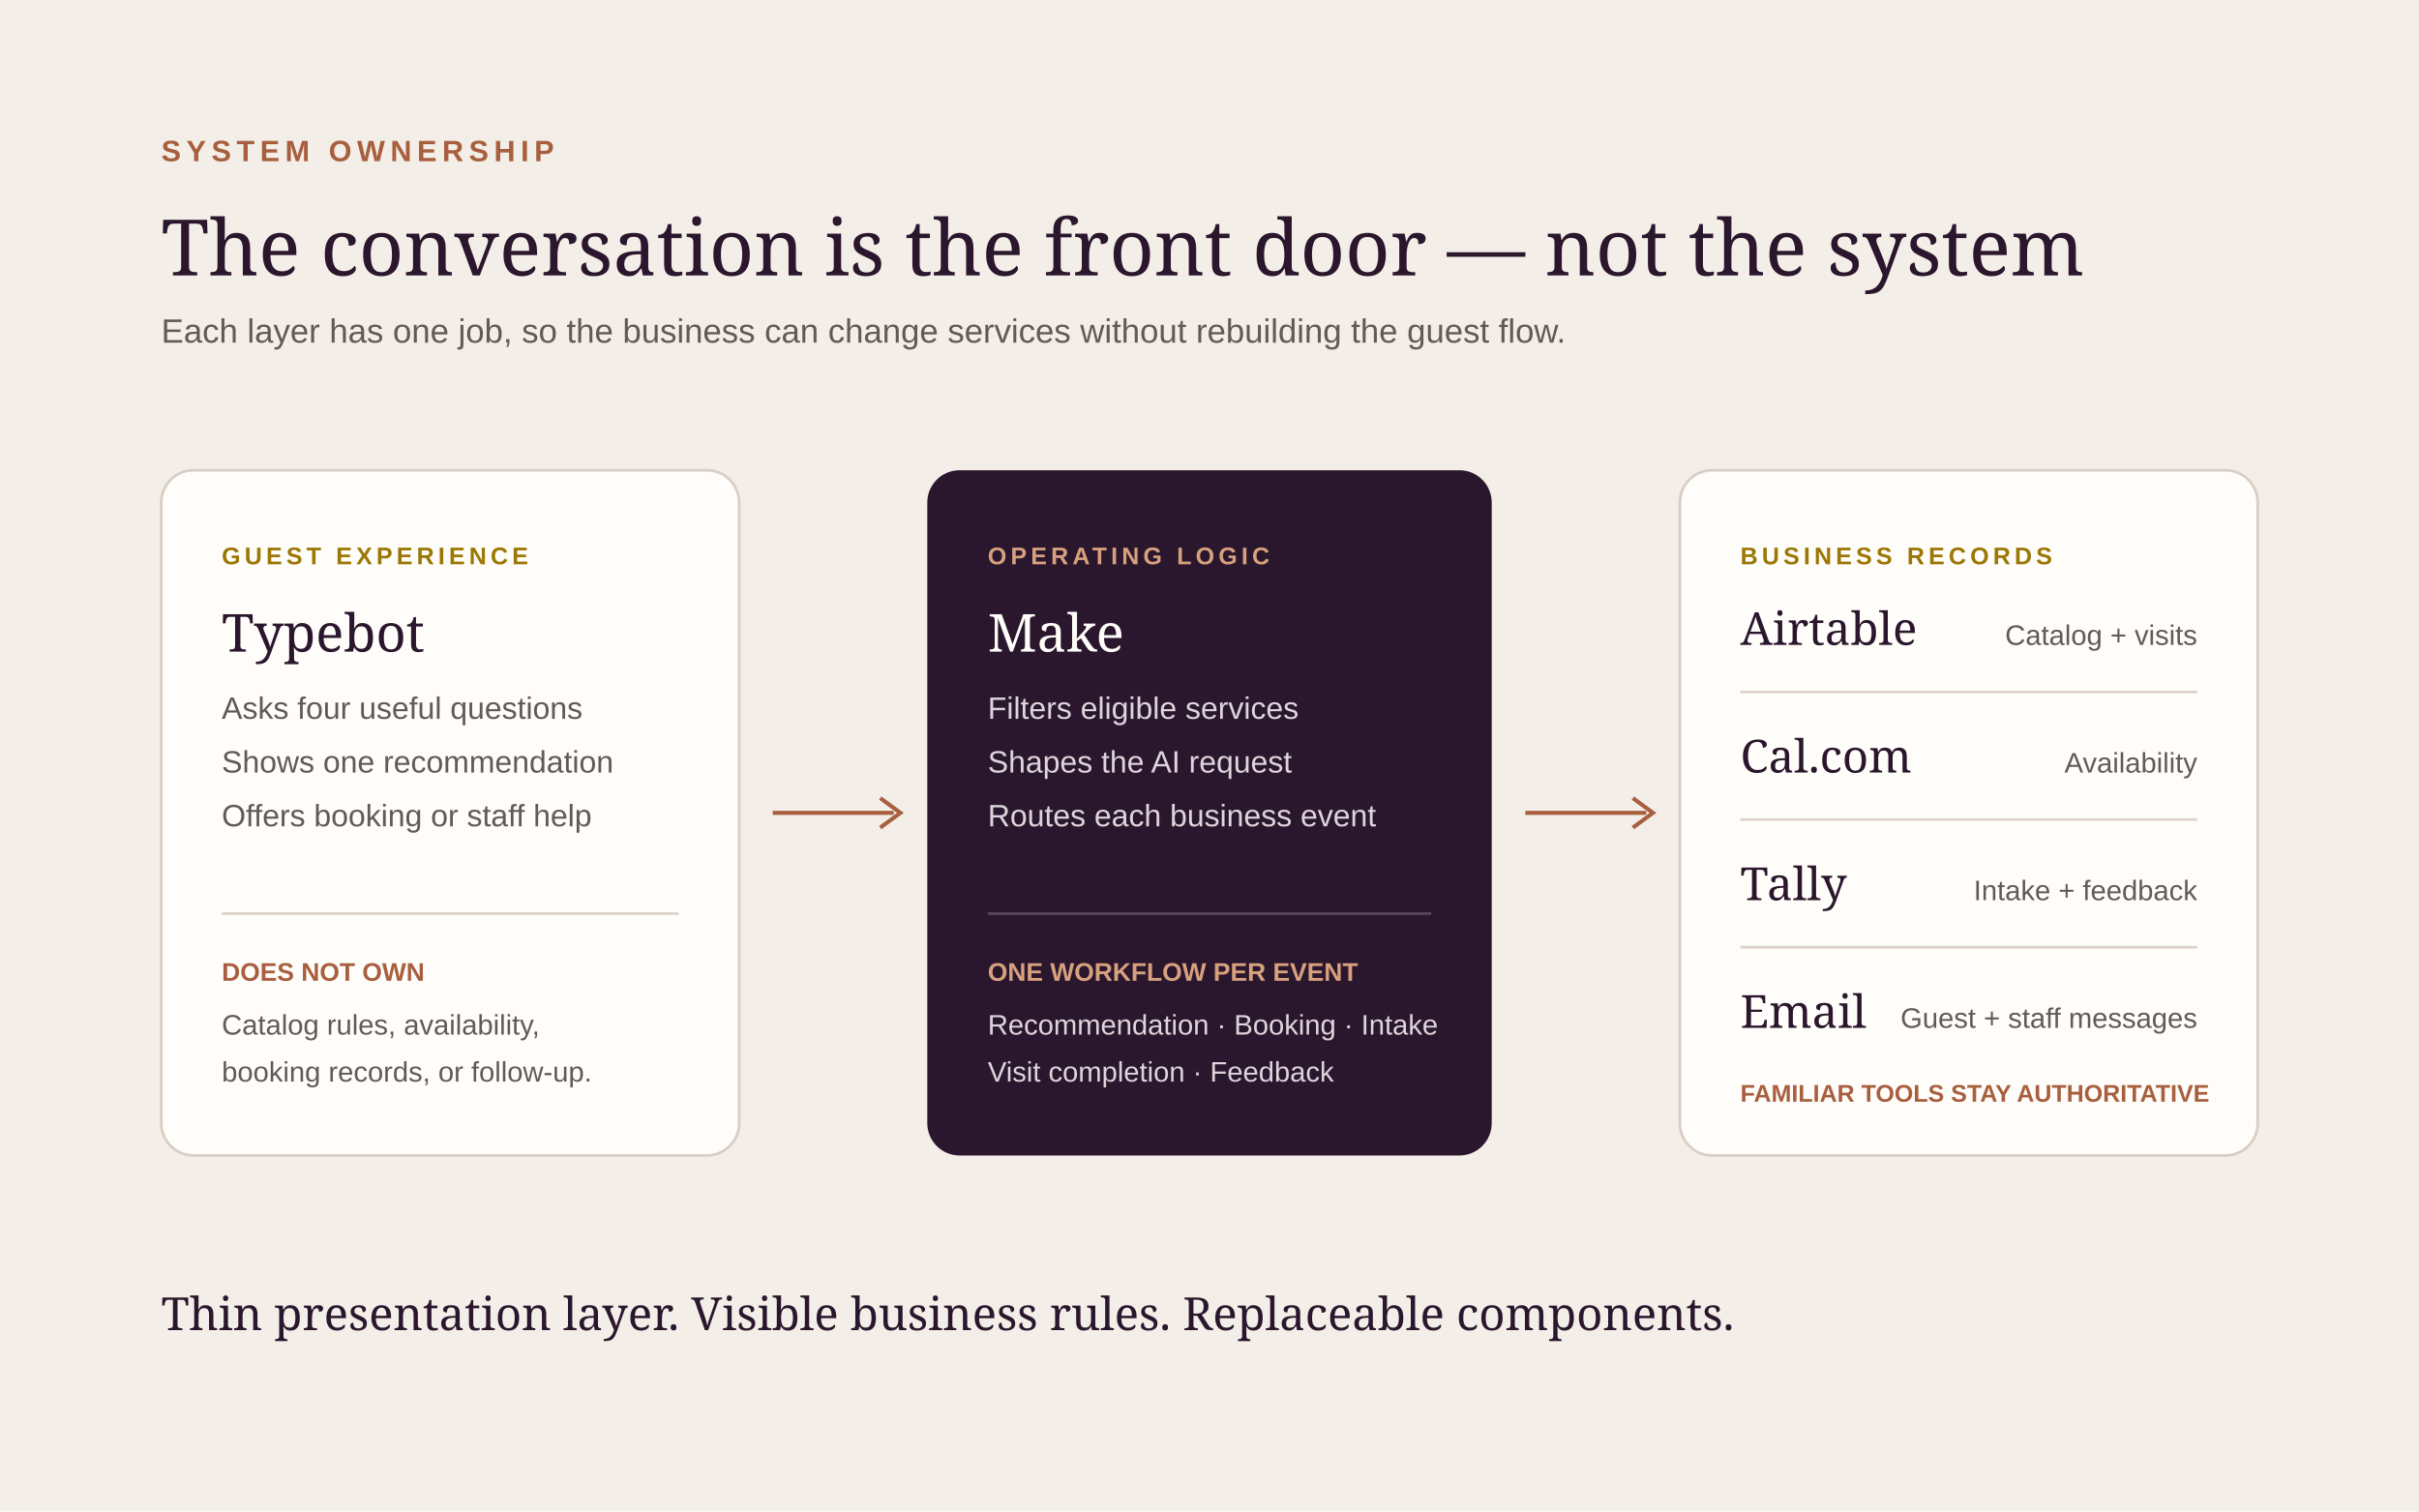
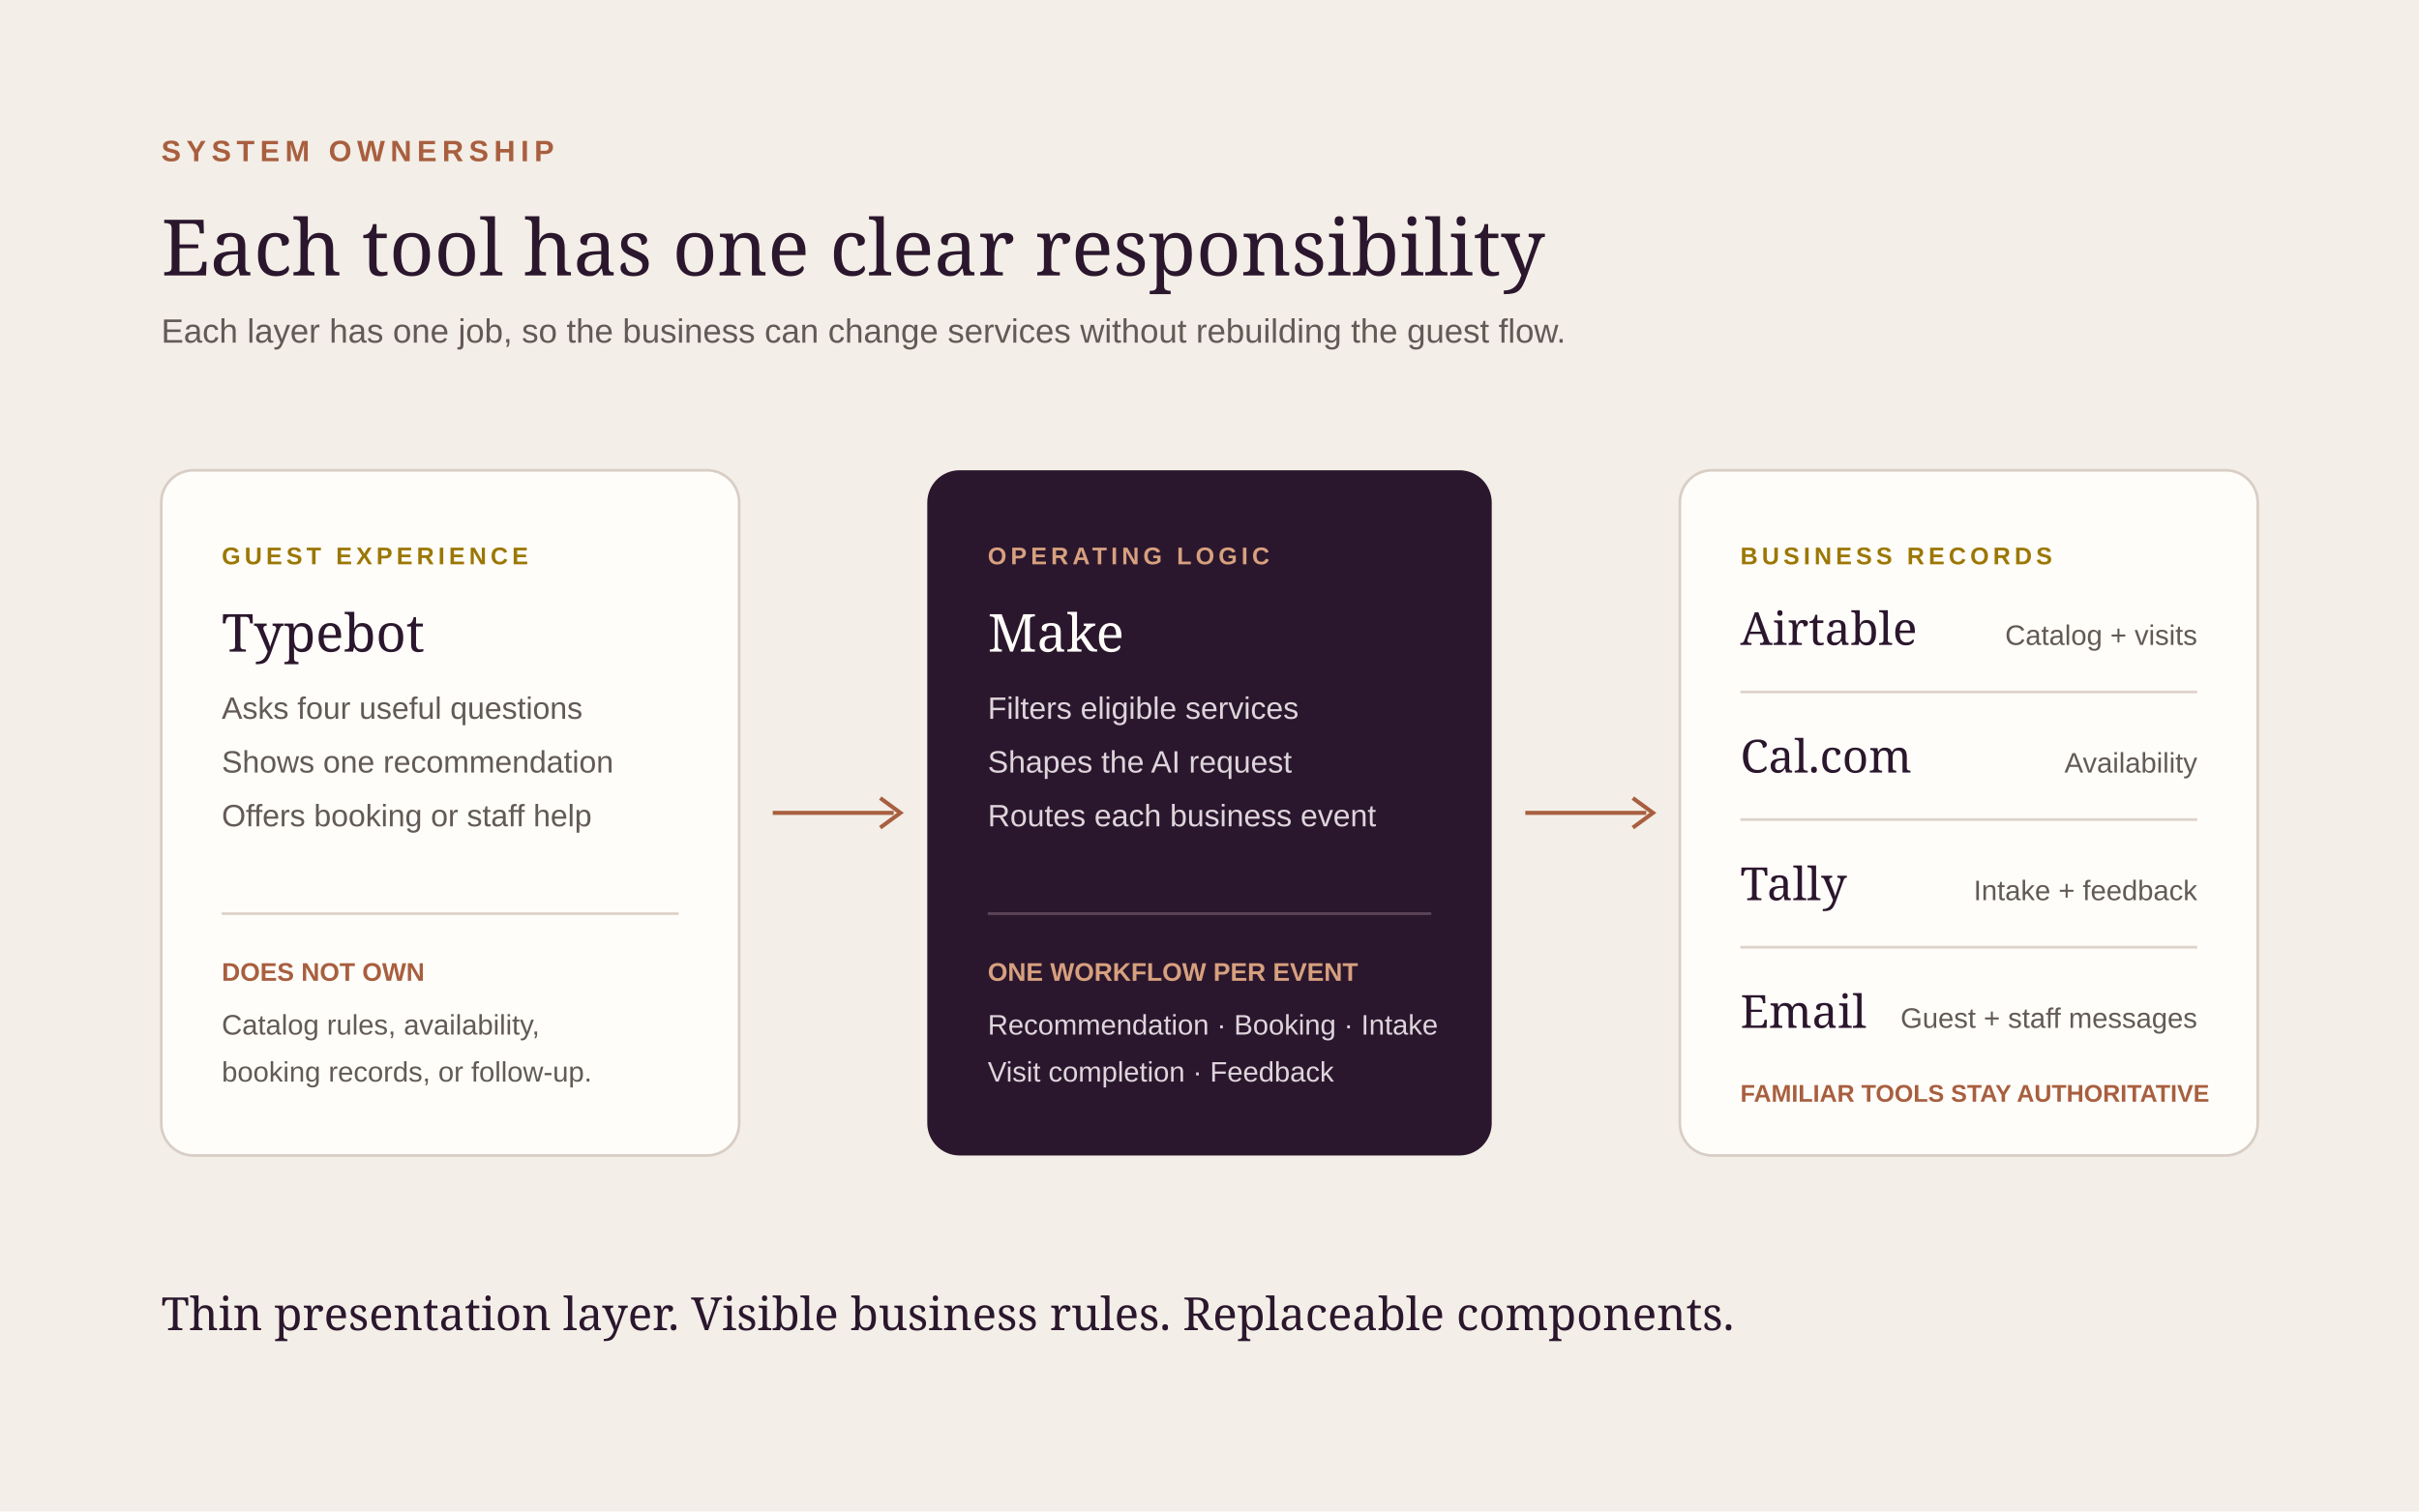
<svg xmlns="http://www.w3.org/2000/svg" width="1800" height="1125" viewBox="0 0 1800 1125">
  <rect width="1800" height="1125" fill="#f3eee7" />
  <text x="120" y="120" fill="#a85f3f" font-family="Helvetica Neue, Arial, sans-serif" font-size="22" font-weight="700" letter-spacing="4">SYSTEM OWNERSHIP</text>
-   <text x="120" y="205" fill="#2b172d" font-family="Georgia, serif" font-size="58">The conversation is the front door — not the system</text>
+   <text x="120" y="205" fill="#2b172d" font-family="Georgia, serif" font-size="58">Each tool has one clear responsibility</text>
  <text x="120" y="255" fill="#625a56" font-family="Helvetica Neue, Arial, sans-serif" font-size="25">Each layer has one job, so the business can change services without rebuilding the guest flow.</text>
  <rect x="120" y="350" width="430" height="510" rx="24" fill="#fffdf9" stroke="#d8cec5" stroke-width="2" />
  <text x="165" y="420" fill="#9b7705" font-family="Helvetica Neue, Arial, sans-serif" font-size="18" font-weight="700" letter-spacing="3">GUEST EXPERIENCE</text>
  <text x="165" y="485" fill="#2b172d" font-family="Georgia, serif" font-size="39">Typebot</text>
  <text x="165" y="535" fill="#625a56" font-family="Helvetica Neue, Arial, sans-serif" font-size="23">Asks four useful questions</text>
  <text x="165" y="575" fill="#625a56" font-family="Helvetica Neue, Arial, sans-serif" font-size="23">Shows one recommendation</text>
  <text x="165" y="615" fill="#625a56" font-family="Helvetica Neue, Arial, sans-serif" font-size="23">Offers booking or staff help</text>
  <line x1="165" y1="680" x2="505" y2="680" stroke="#ddd3cb" stroke-width="2" />
  <text x="165" y="730" fill="#a85f3f" font-family="Helvetica Neue, Arial, sans-serif" font-size="19" font-weight="700">DOES NOT OWN</text>
  <text x="165" y="770" fill="#625a56" font-family="Helvetica Neue, Arial, sans-serif" font-size="21">Catalog rules, availability,</text>
  <text x="165" y="805" fill="#625a56" font-family="Helvetica Neue, Arial, sans-serif" font-size="21">booking records, or follow-up.</text>
  <path d="M575 605h90" stroke="#a85f3f" stroke-width="3" />
  <path d="m655 594 15 11-15 11" fill="none" stroke="#a85f3f" stroke-width="3" />
  <rect x="690" y="350" width="420" height="510" rx="24" fill="#2b172d" />
  <text x="735" y="420" fill="#d7a07e" font-family="Helvetica Neue, Arial, sans-serif" font-size="18" font-weight="700" letter-spacing="3">OPERATING LOGIC</text>
  <text x="735" y="485" fill="#fffdf9" font-family="Georgia, serif" font-size="39">Make</text>
  <text x="735" y="535" fill="#ded5dc" font-family="Helvetica Neue, Arial, sans-serif" font-size="23">Filters eligible services</text>
  <text x="735" y="575" fill="#ded5dc" font-family="Helvetica Neue, Arial, sans-serif" font-size="23">Shapes the AI request</text>
  <text x="735" y="615" fill="#ded5dc" font-family="Helvetica Neue, Arial, sans-serif" font-size="23">Routes each business event</text>
  <line x1="735" y1="680" x2="1065" y2="680" stroke="#5b4459" stroke-width="2" />
  <text x="735" y="730" fill="#d7a07e" font-family="Helvetica Neue, Arial, sans-serif" font-size="19" font-weight="700">ONE WORKFLOW PER EVENT</text>
  <text x="735" y="770" fill="#ded5dc" font-family="Helvetica Neue, Arial, sans-serif" font-size="21">Recommendation · Booking · Intake</text>
  <text x="735" y="805" fill="#ded5dc" font-family="Helvetica Neue, Arial, sans-serif" font-size="21">Visit completion · Feedback</text>
  <path d="M1135 605h90" stroke="#a85f3f" stroke-width="3" />
  <path d="m1215 594 15 11-15 11" fill="none" stroke="#a85f3f" stroke-width="3" />
  <rect x="1250" y="350" width="430" height="510" rx="24" fill="#fffdf9" stroke="#d8cec5" stroke-width="2" />
  <text x="1295" y="420" fill="#9b7705" font-family="Helvetica Neue, Arial, sans-serif" font-size="18" font-weight="700" letter-spacing="3">BUSINESS RECORDS</text>
  <text x="1295" y="480" fill="#2b172d" font-family="Georgia, serif" font-size="34">Airtable</text>
  <text x="1635" y="480" fill="#625a56" text-anchor="end" font-family="Helvetica Neue, Arial, sans-serif" font-size="21">Catalog + visits</text>
  <line x1="1295" y1="515" x2="1635" y2="515" stroke="#ddd3cb" stroke-width="2" />
  <text x="1295" y="575" fill="#2b172d" font-family="Georgia, serif" font-size="34">Cal.com</text>
  <text x="1635" y="575" fill="#625a56" text-anchor="end" font-family="Helvetica Neue, Arial, sans-serif" font-size="21">Availability</text>
  <line x1="1295" y1="610" x2="1635" y2="610" stroke="#ddd3cb" stroke-width="2" />
  <text x="1295" y="670" fill="#2b172d" font-family="Georgia, serif" font-size="34">Tally</text>
  <text x="1635" y="670" fill="#625a56" text-anchor="end" font-family="Helvetica Neue, Arial, sans-serif" font-size="21">Intake + feedback</text>
  <line x1="1295" y1="705" x2="1635" y2="705" stroke="#ddd3cb" stroke-width="2" />
  <text x="1295" y="765" fill="#2b172d" font-family="Georgia, serif" font-size="34">Email</text>
  <text x="1635" y="765" fill="#625a56" text-anchor="end" font-family="Helvetica Neue, Arial, sans-serif" font-size="21">Guest + staff messages</text>
  <text x="1295" y="820" fill="#a85f3f" font-family="Helvetica Neue, Arial, sans-serif" font-size="18" font-weight="700">FAMILIAR TOOLS STAY AUTHORITATIVE</text>
  <text x="120" y="990" fill="#2b172d" font-family="Georgia, serif" font-size="34">Thin presentation layer. Visible business rules. Replaceable components.</text>
</svg>
